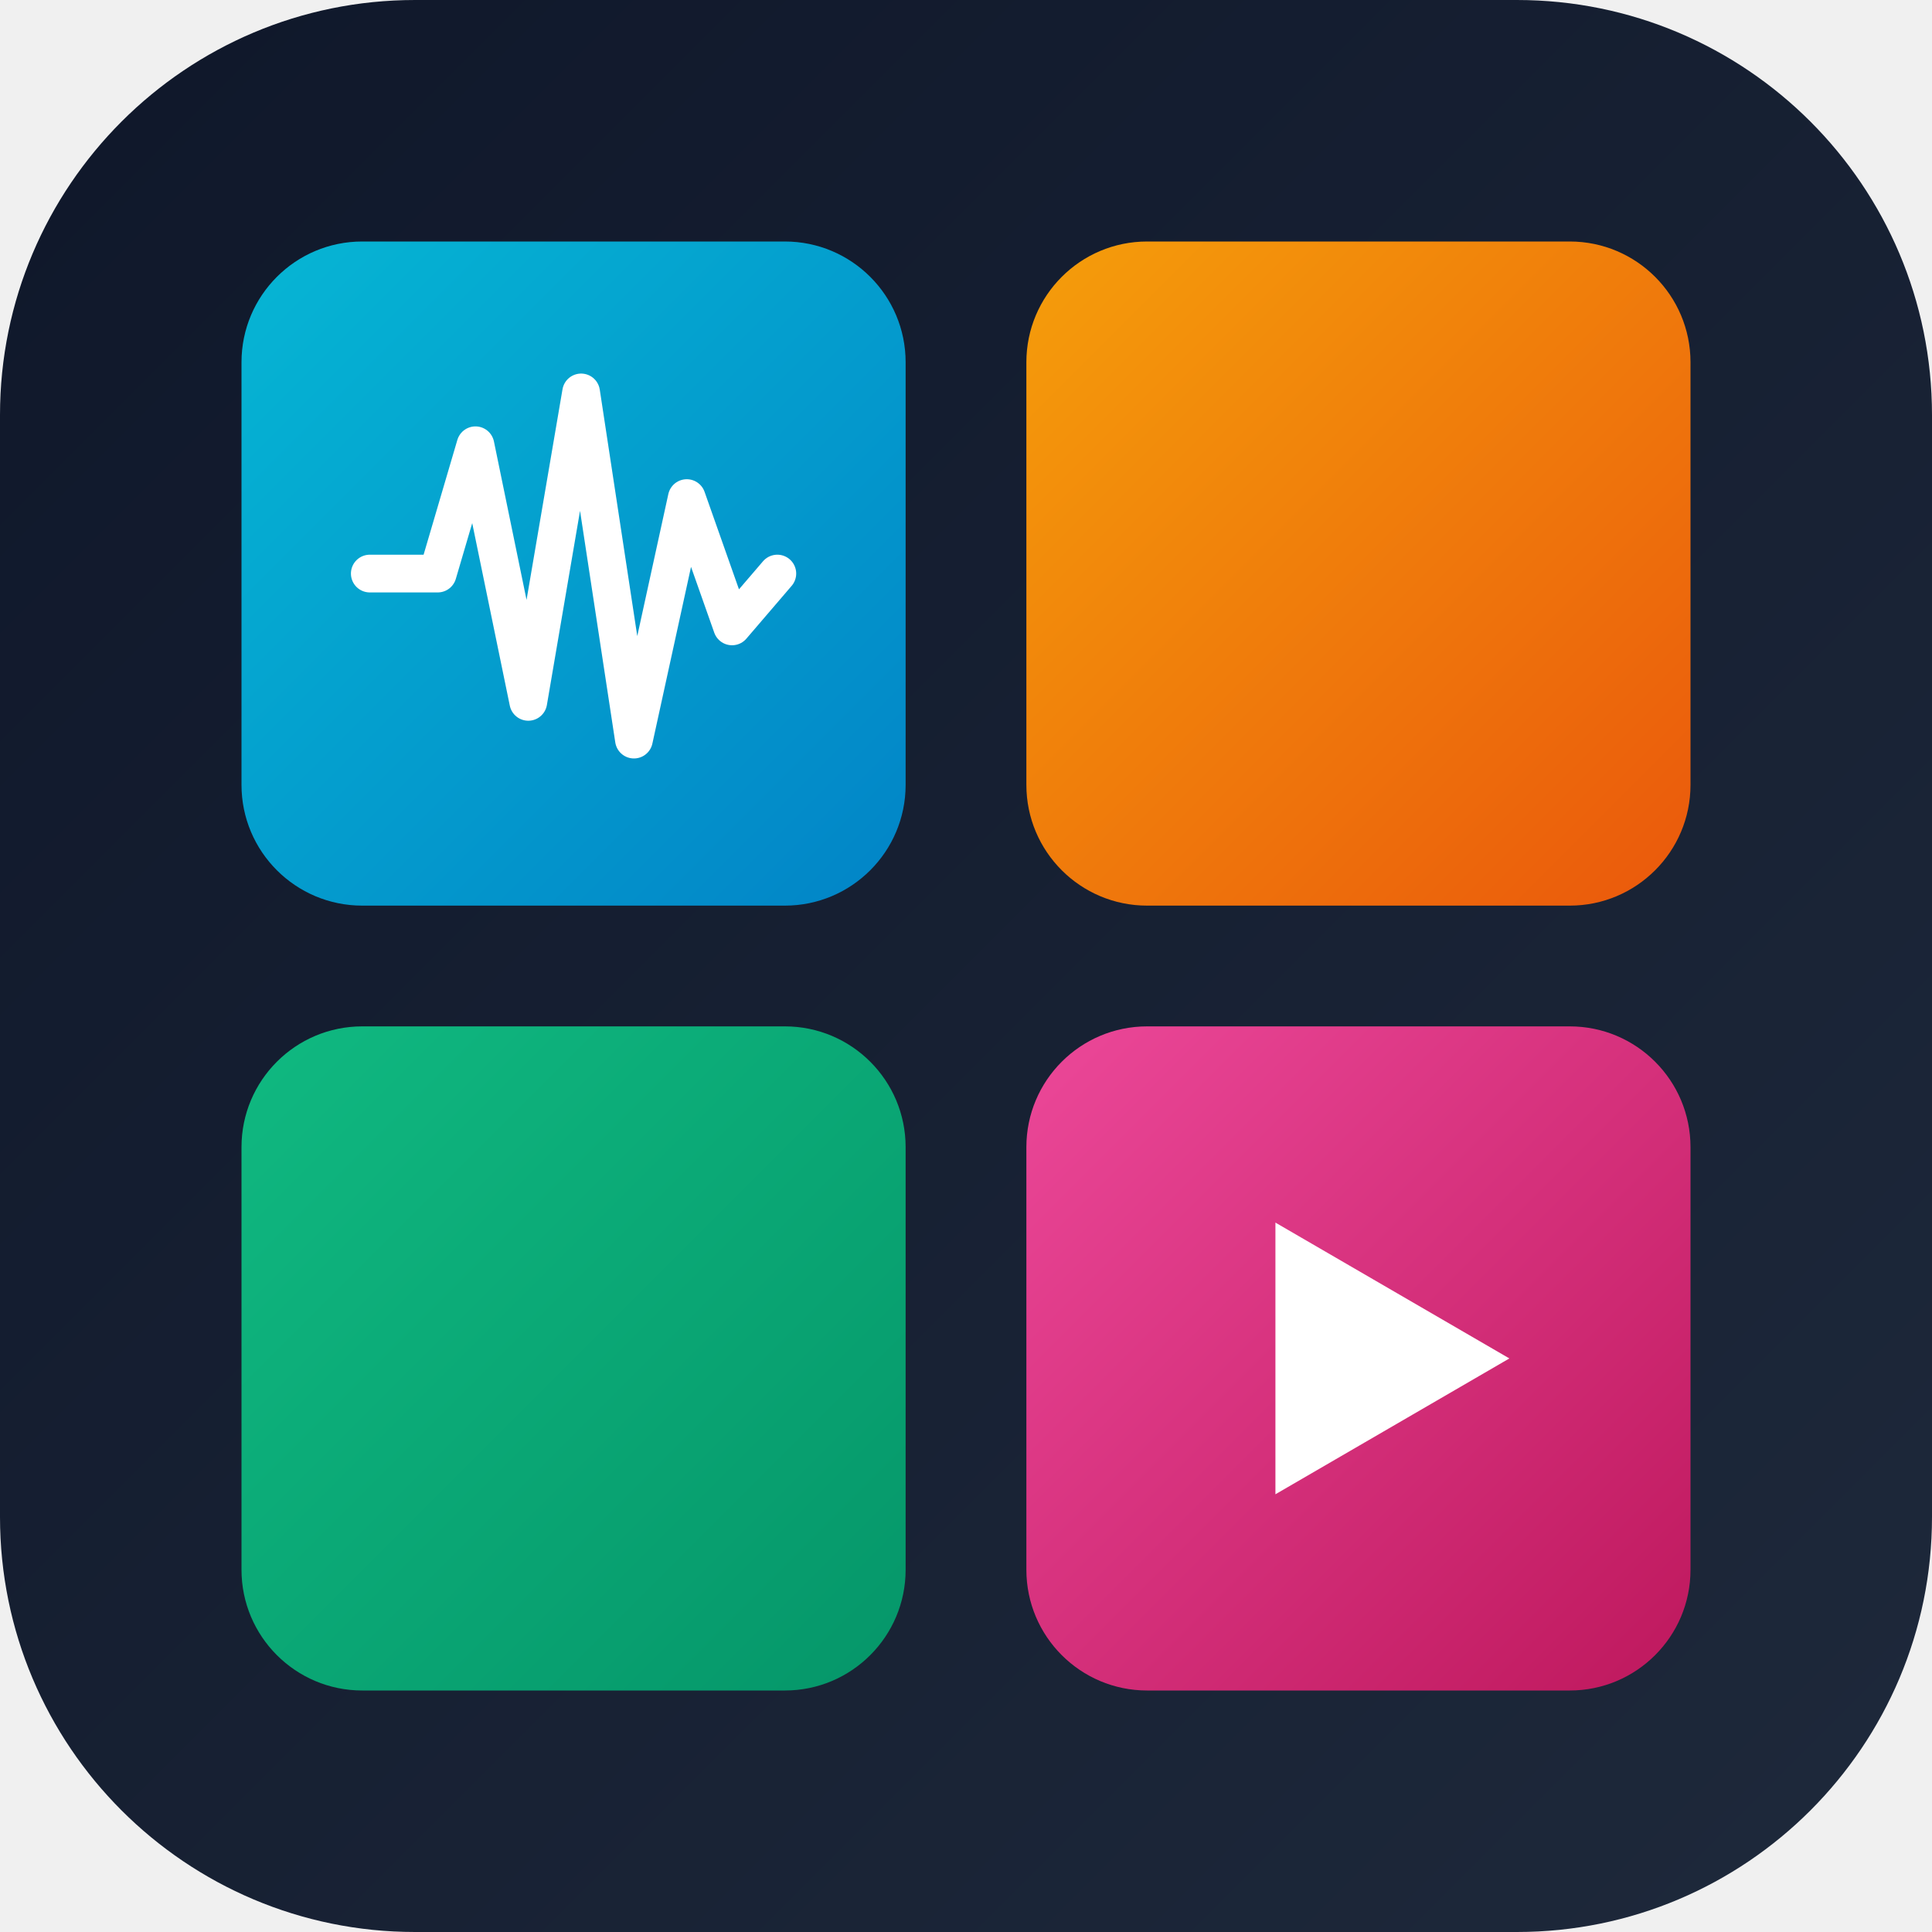
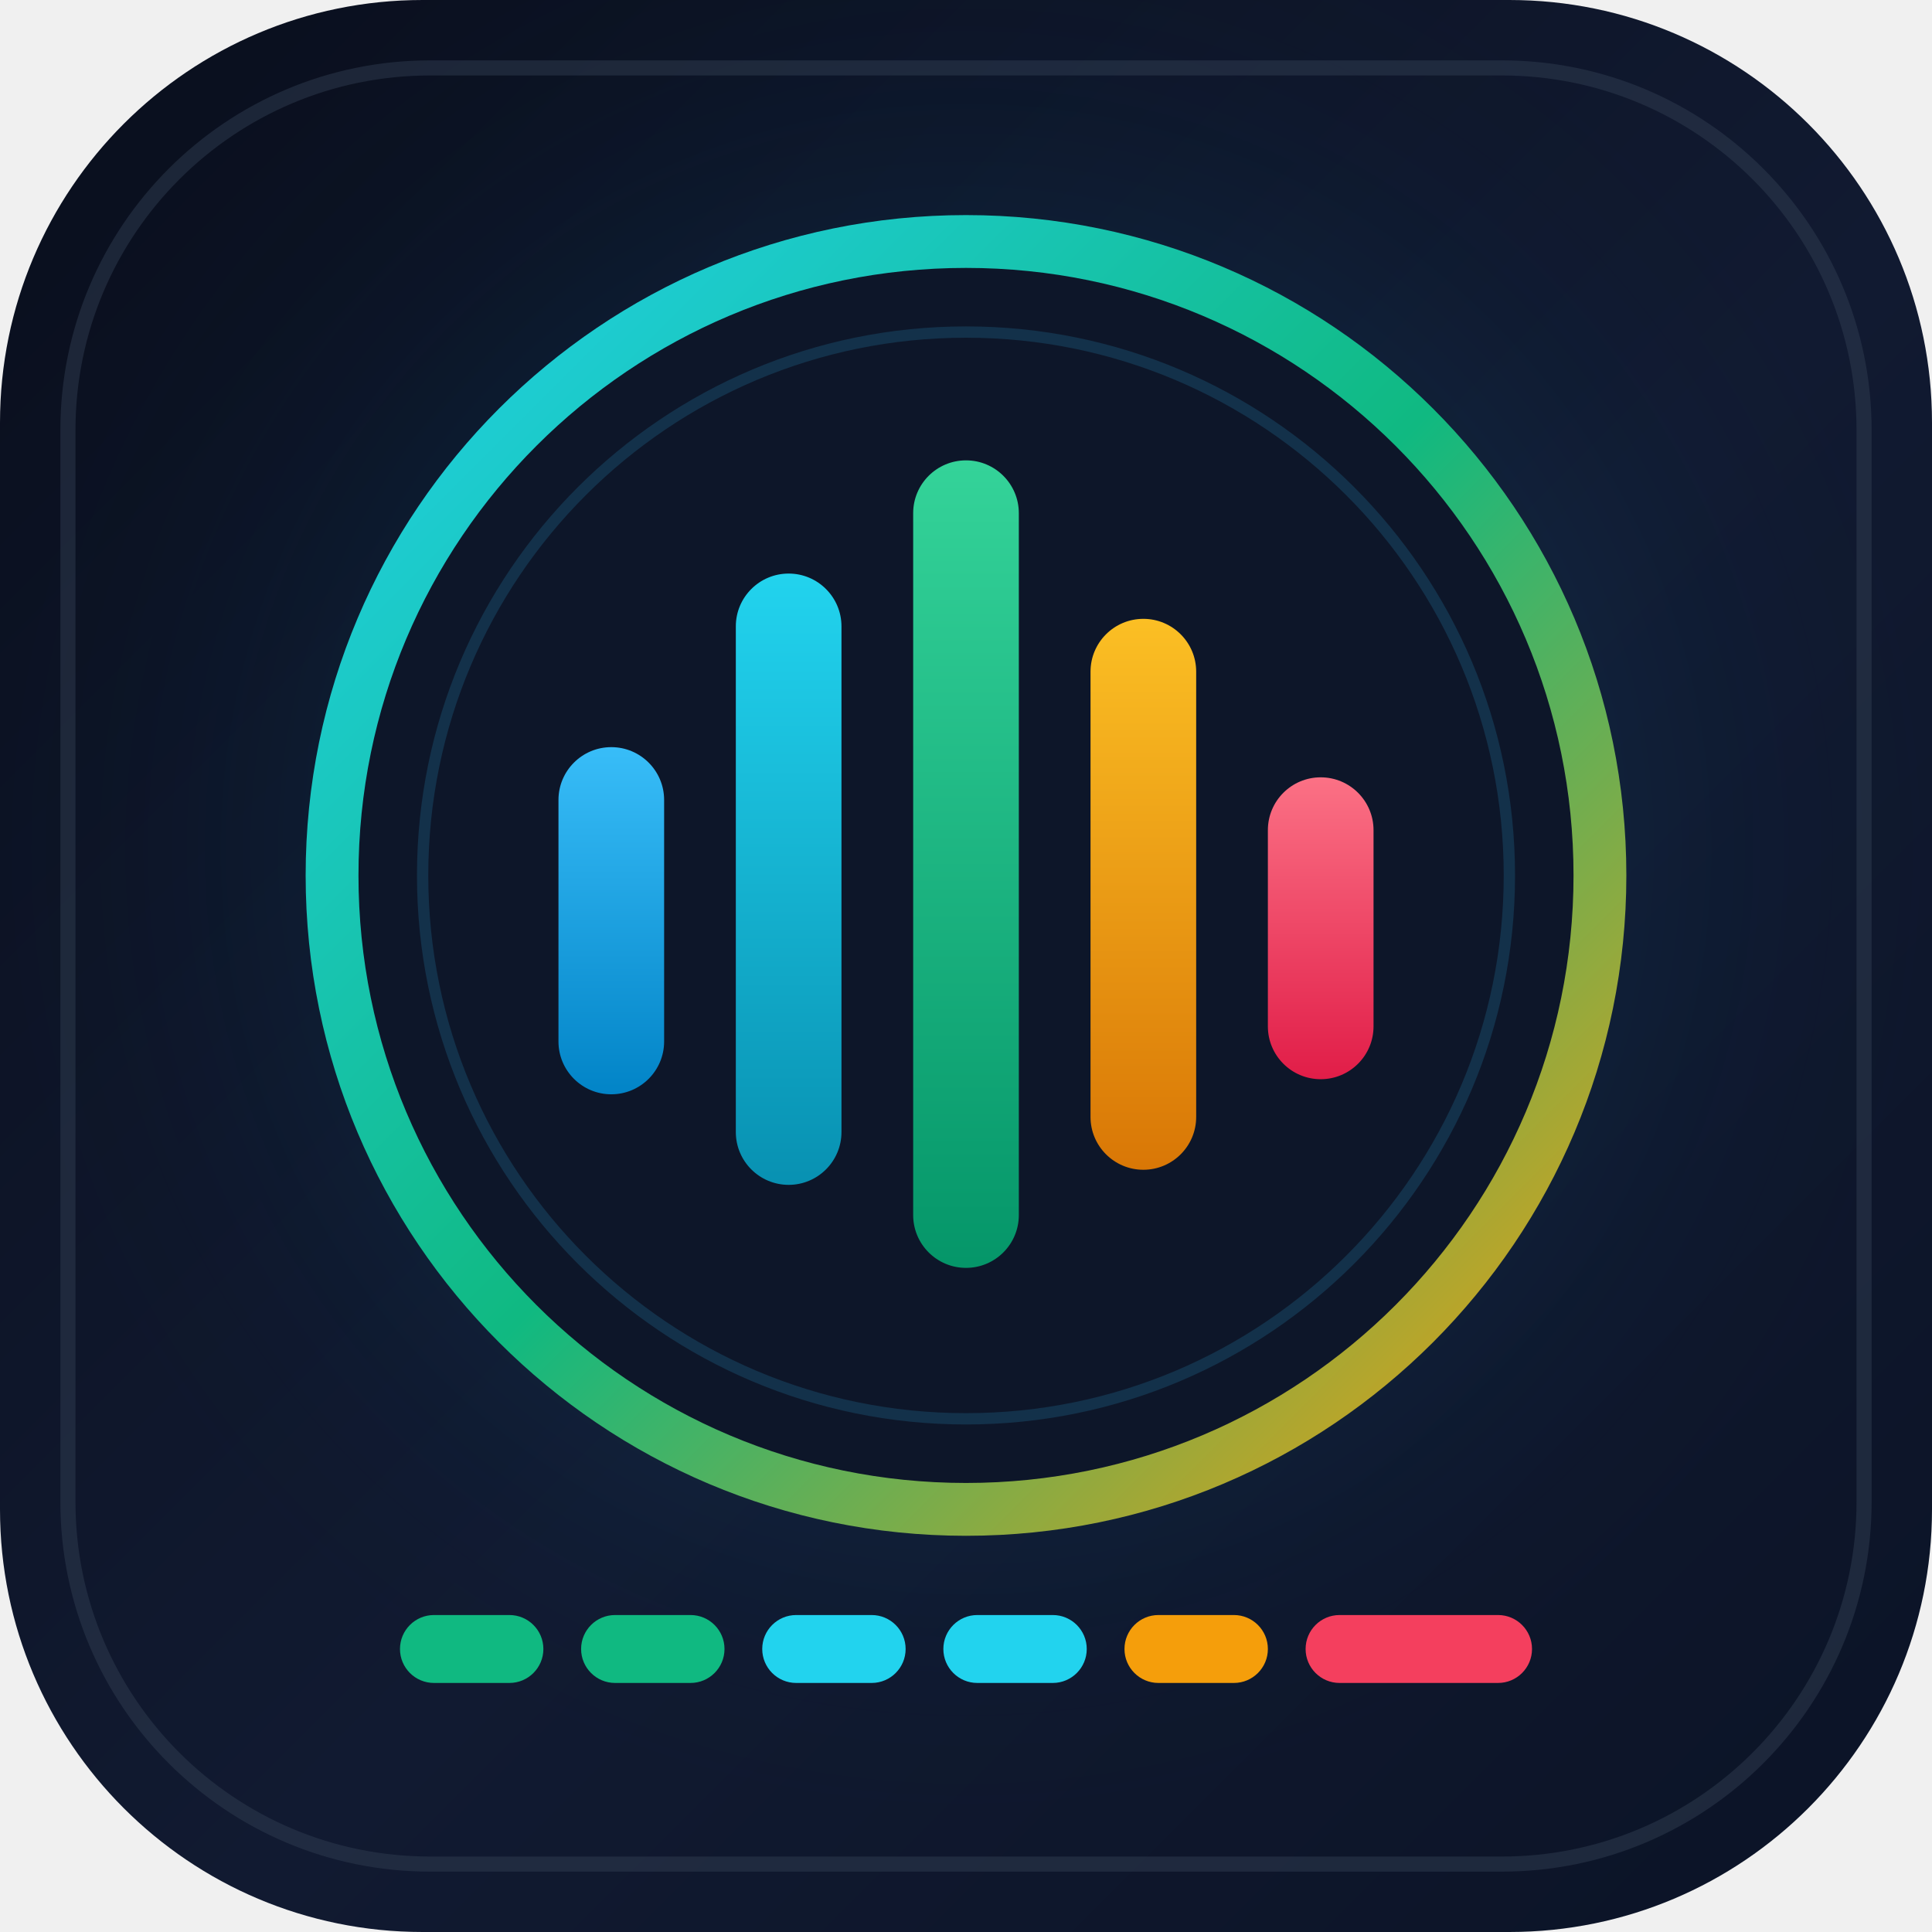
<svg xmlns="http://www.w3.org/2000/svg" viewBox="0 0 512 512">
  <defs>
    <linearGradient id="bg" x1="0" y1="0" x2="1" y2="1">
-       <stop offset="0%" stop-color="#0f172a" />
-       <stop offset="100%" stop-color="#1e293b" />
+       <stop offset="0%" stop-color="#090e1c" />
+       <stop offset="55%" stop-color="#111a31" />
+       <stop offset="100%" stop-color="#0b1326" />
    </linearGradient>
-     <linearGradient id="pad1" x1="0" y1="0" x2="1" y2="1">
-       <stop offset="0%" stop-color="#06b6d4" />
-       <stop offset="100%" stop-color="#0284c7" />
+     <radialGradient id="glow" cx="50%" cy="44%" r="52%">
+       <stop offset="0%" stop-color="#06b6d4" stop-opacity="0.28" />
+       <stop offset="60%" stop-color="#0ea5e9" stop-opacity="0.06" />
+       <stop offset="100%" stop-color="#090e1c" stop-opacity="0" />
+     </radialGradient>
+     <linearGradient id="ringGrad" x1="0" y1="0" x2="1" y2="1">
+       <stop offset="0%" stop-color="#22d3ee" />
+       <stop offset="50%" stop-color="#10b981" />
+       <stop offset="100%" stop-color="#f59e0b" />
    </linearGradient>
-     <linearGradient id="pad2" x1="0" y1="0" x2="1" y2="1">
-       <stop offset="0%" stop-color="#f59e0b" />
-       <stop offset="100%" stop-color="#ea580c" />
+     <linearGradient id="bar1" x1="0" y1="1" x2="0" y2="0">
+       <stop offset="0%" stop-color="#0284c7" />
+       <stop offset="100%" stop-color="#38bdf8" />
    </linearGradient>
-     <linearGradient id="pad3" x1="0" y1="0" x2="1" y2="1">
-       <stop offset="0%" stop-color="#10b981" />
-       <stop offset="100%" stop-color="#059669" />
+     <linearGradient id="bar2" x1="0" y1="1" x2="0" y2="0">
+       <stop offset="0%" stop-color="#0891b2" />
+       <stop offset="100%" stop-color="#22d3ee" />
    </linearGradient>
-     <linearGradient id="pad4" x1="0" y1="0" x2="1" y2="1">
-       <stop offset="0%" stop-color="#ec4899" />
-       <stop offset="100%" stop-color="#be185d" />
+     <linearGradient id="bar3" x1="0" y1="1" x2="0" y2="0">
+       <stop offset="0%" stop-color="#059669" />
+       <stop offset="100%" stop-color="#34d399" />
+     </linearGradient>
+     <linearGradient id="bar4" x1="0" y1="1" x2="0" y2="0">
+       <stop offset="0%" stop-color="#d97706" />
+       <stop offset="100%" stop-color="#fbbf24" />
+     </linearGradient>
+     <linearGradient id="bar5" x1="0" y1="1" x2="0" y2="0">
+       <stop offset="0%" stop-color="#e11d48" />
+       <stop offset="100%" stop-color="#fb7185" />
    </linearGradient>
  </defs>
-   <rect width="512" height="512" rx="110" fill="url(#bg)" />
-   <rect x="64" y="64" width="176" height="176" rx="32" fill="url(#pad1)" />
-   <rect x="272" y="64" width="176" height="176" rx="32" fill="url(#pad2)" />
-   <rect x="64" y="272" width="176" height="176" rx="32" fill="url(#pad3)" />
-   <rect x="272" y="272" width="176" height="176" rx="32" fill="url(#pad4)" />
-   <path d="M98 152 L116 152 L126 118 L140 186 L154 104 L168 196 L182 132 L194 166 L206 152" stroke="#ffffff" stroke-width="10" stroke-linecap="round" stroke-linejoin="round" fill="none" />
-   <polygon points="338,324 338,396 400,360" fill="#ffffff" />
+   <rect width="512" height="512" rx="112" fill="url(#bg)" />
+   <rect width="512" height="512" rx="112" fill="url(#glow)" />
+   <rect x="18" y="18" width="476" height="476" rx="96" fill="none" stroke="#334155" stroke-opacity="0.45" stroke-width="4" />
+   <circle cx="256" cy="232" r="168" fill="#0d1629" stroke="url(#ringGrad)" stroke-width="14" />
+   <circle cx="256" cy="232" r="144" fill="none" stroke="#38bdf8" stroke-opacity="0.16" stroke-width="3" />
+   <rect x="148" y="198" width="28" height="92" rx="14" fill="url(#bar1)" />
+   <rect x="195" y="152" width="28" height="162" rx="14" fill="url(#bar2)" />
+   <rect x="242" y="122" width="28" height="214" rx="14" fill="url(#bar3)" />
+   <rect x="289" y="164" width="28" height="146" rx="14" fill="url(#bar4)" />
+   <rect x="336" y="206" width="28" height="80" rx="14" fill="url(#bar5)" />
+   <rect x="106" y="428" width="38" height="18" rx="9" fill="#10b981" />
+   <rect x="154" y="428" width="38" height="18" rx="9" fill="#10b981" />
+   <rect x="202" y="428" width="38" height="18" rx="9" fill="#22d3ee" />
+   <rect x="250" y="428" width="38" height="18" rx="9" fill="#22d3ee" />
+   <rect x="298" y="428" width="38" height="18" rx="9" fill="#f59e0b" />
+   <rect x="346" y="428" width="60" height="18" rx="9" fill="#f43f5e" />
</svg>
